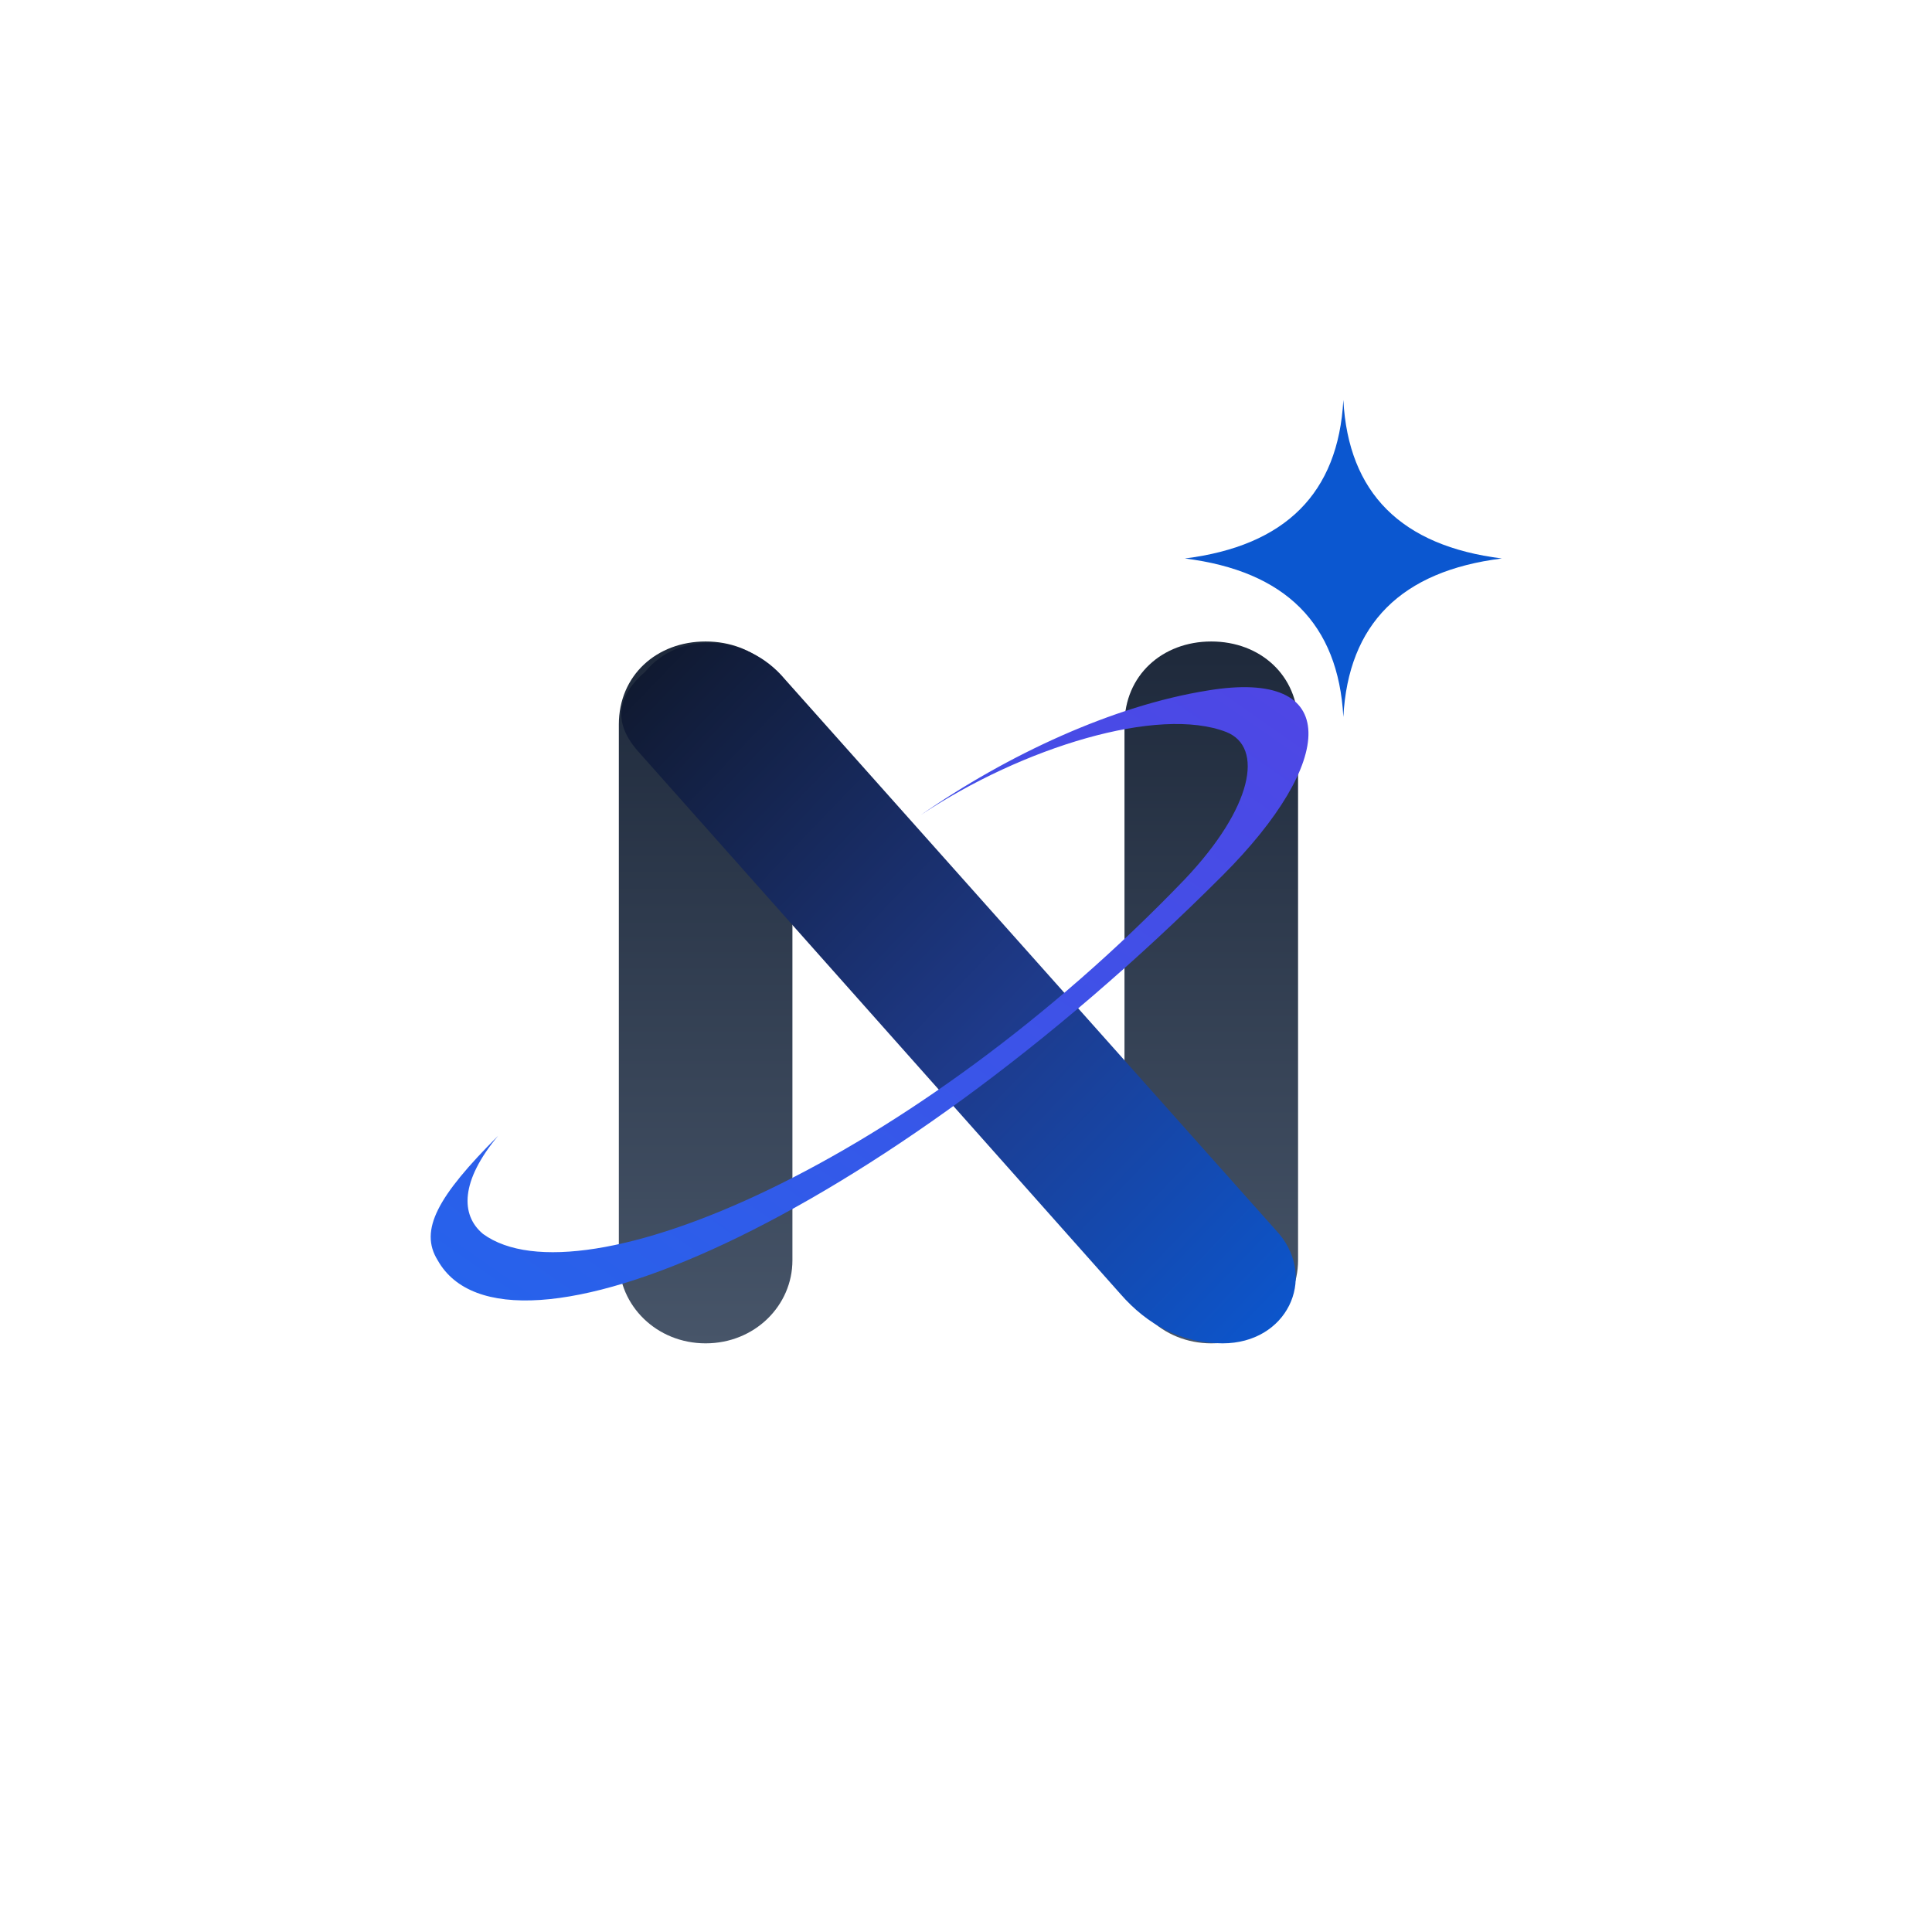
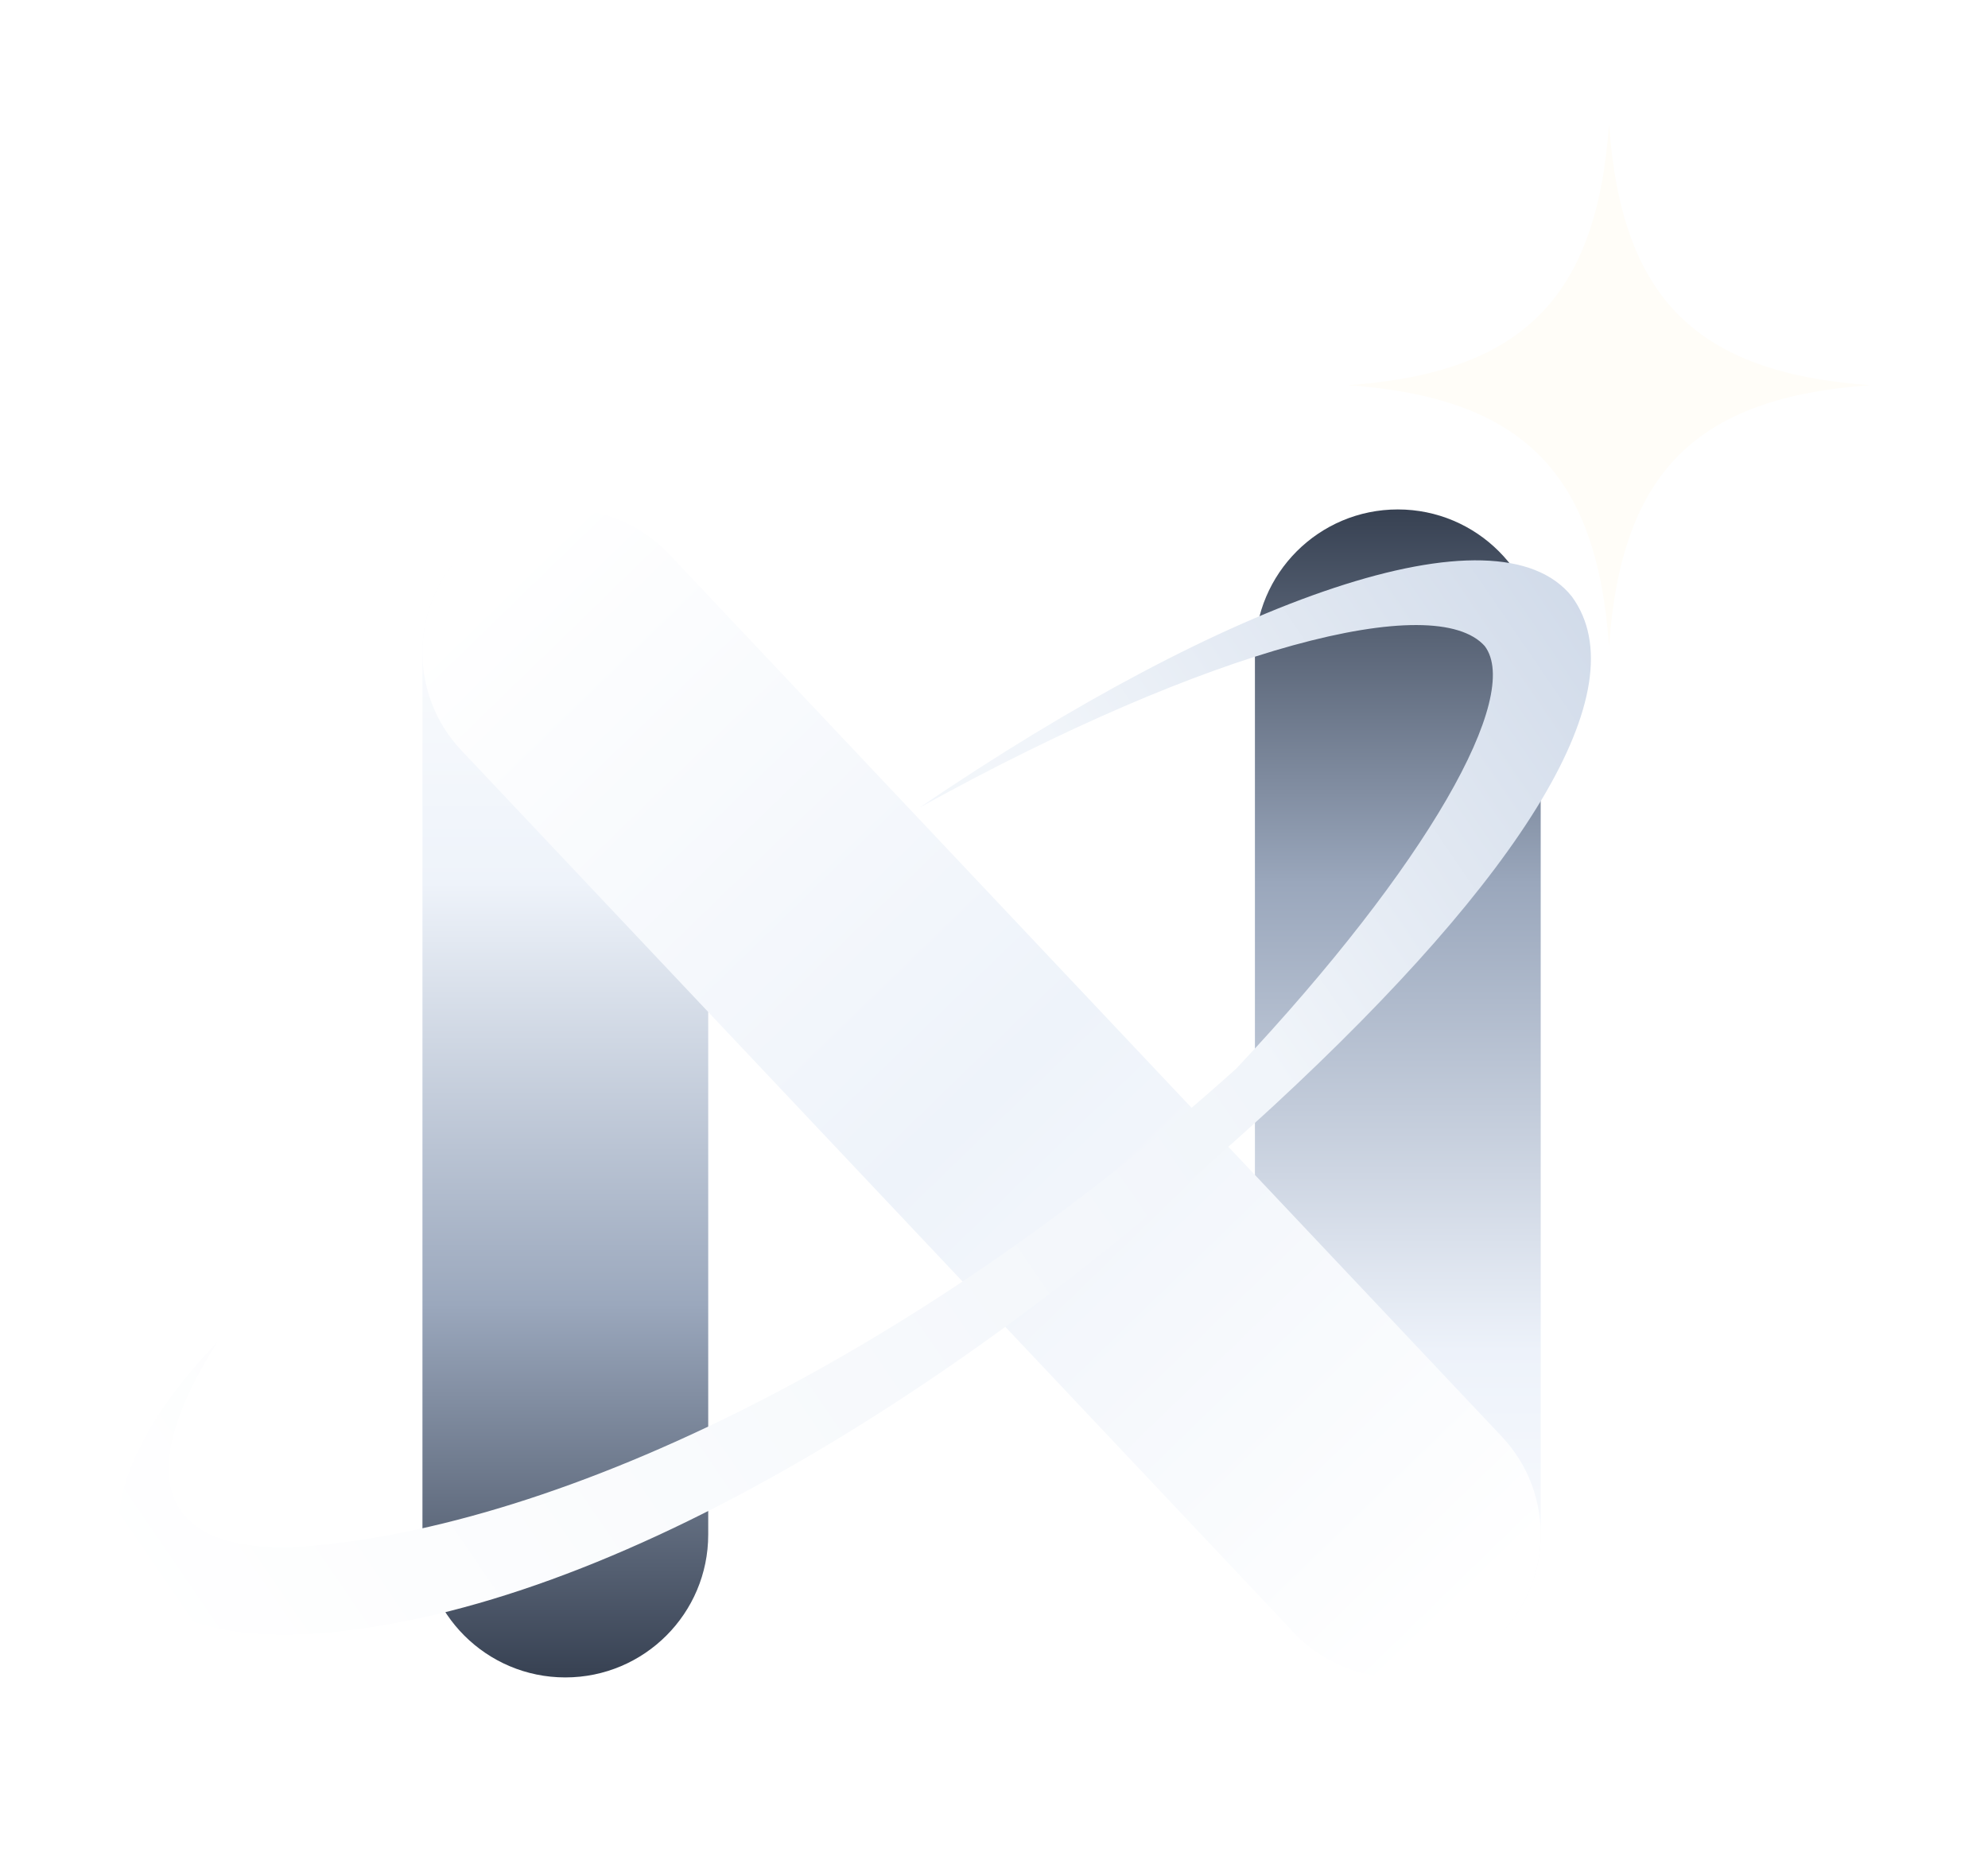
- <svg xmlns="http://www.w3.org/2000/svg" viewBox="0 0 512 512" fill="none">
+ <svg xmlns="http://www.w3.org/2000/svg" viewBox="96 86 320 300" width="320" height="300" role="img" aria-label="Northstar Workspace Mark">
  <defs>
-     <linearGradient id="nsm-left" x1="0%" y1="0%" x2="0%" y2="100%">
-       <stop offset="0%" stop-color="#1E293B" />
-       <stop offset="100%" stop-color="#475569" />
+     <linearGradient id="nsLeft" x1="187" y1="168" x2="187" y2="356" gradientUnits="userSpaceOnUse">
+       <stop offset="0%" stop-color="#FFFFFF" />
+       <stop offset="32%" stop-color="#EEF3FA" />
+       <stop offset="68%" stop-color="#9BA8BD" />
+       <stop offset="100%" stop-color="#374152" />
    </linearGradient>
-     <linearGradient id="nsm-diag" x1="0%" y1="0%" x2="100%" y2="100%">
-       <stop offset="0%" stop-color="#0F172A" />
-       <stop offset="55%" stop-color="#1E3A8A" />
-       <stop offset="100%" stop-color="#0B57D0" />
+     <linearGradient id="nsRight" x1="321" y1="168" x2="321" y2="356" gradientUnits="userSpaceOnUse">
+       <stop offset="0%" stop-color="#374152" />
+       <stop offset="32%" stop-color="#9AA7BC" />
+       <stop offset="72%" stop-color="#EDF2FA" />
+       <stop offset="100%" stop-color="#FFFFFF" />
    </linearGradient>
-     <linearGradient id="nsm-orbit" x1="0%" y1="100%" x2="100%" y2="0%">
-       <stop offset="0%" stop-color="#2563EB" />
-       <stop offset="100%" stop-color="#4F46E5" />
+     <linearGradient id="nsDiag" x1="175" y1="180" x2="334" y2="344" gradientUnits="userSpaceOnUse">
+       <stop offset="0%" stop-color="#FFFFFF" />
+       <stop offset="50%" stop-color="#EEF3FA" />
+       <stop offset="100%" stop-color="#FFFFFF" />
+     </linearGradient>
+     <linearGradient id="nsRing" x1="115" y1="342" x2="352" y2="180" gradientUnits="userSpaceOnUse">
+       <stop offset="0%" stop-color="#FFFFFF" />
+       <stop offset="70%" stop-color="#F1F5FA" />
+       <stop offset="100%" stop-color="#D0DAE9" />
    </linearGradient>
  </defs>
-   <path d="M 298 192 C 298 179, 308 170, 321 170 C 334 170, 344 179, 344 192 L 344 334 C 344 346, 334 356, 321 356 C 308 356, 298 346, 298 334 Z" fill="url(#nsm-left)" />
-   <path d="M 164 192 C 164 179, 174 170, 187 170 C 200 170, 210 179, 210 192 L 210 334 C 210 346, 200 356, 187 356 C 174 356, 164 346, 164 334 Z" fill="url(#nsm-left)" />
-   <path d="M 171 178 C 180 167, 198 168, 208 180 L 339 327 C 349 339, 341 356, 324 356 C 313 356, 304 351, 297 343 L 169 199 C 162 191, 164 184, 171 178 Z" fill="url(#nsm-diag)" />
-   <path d="M 116 334 C 134 366, 232 324, 324 232 C 354 202, 356 177, 320 183 C 295 187, 267 200, 244 216 C 271 198, 307 187, 325 194 C 335 198, 332 214, 314 233 C 242 308, 154 346, 128 327 C 122 322, 122 313, 132 301 C 116 317, 111 326, 116 334 Z" fill="url(#nsm-orbit)" />
-   <path d="M 356 106 Q 358 143 398 148 Q 358 153 356 190 Q 354 153 314 148 Q 354 143 356 106 Z" fill="#0B57D0" />
+   <rect x="164" y="168" width="46" height="188" rx="23" fill="url(#nsLeft)" />
+   <rect x="298" y="168" width="46" height="188" rx="23" fill="url(#nsRight)" />
+   <path d="M 203.73 175.22 L 337.73 317.22 A 23 23 0 0 1 304.27 348.79 L 170.27 206.79 A 23 23 0 0 1 203.73 175.22 Z" fill="url(#nsDiag)" />
+   <path d="M 131 302 C 106 328, 110 351, 146 349 C 192 346, 250 311, 301 264 C 341 227, 360 197, 349 182 C 337 167, 294 182, 244 216 C 291 190, 327 181, 335 190 C 341 198, 326 225, 295 258 C 245 303, 187 332, 144 335 C 122 336, 117 324, 131 302 Z" fill="url(#nsRing)" />
+   <path d="M 355 106 C 357 134, 369 146, 397 148 C 369 150, 357 162, 355 190 C 353 162, 341 150, 313 148 C 341 146, 353 134, 355 106 Z" fill="#FFFDF8" />
</svg>
